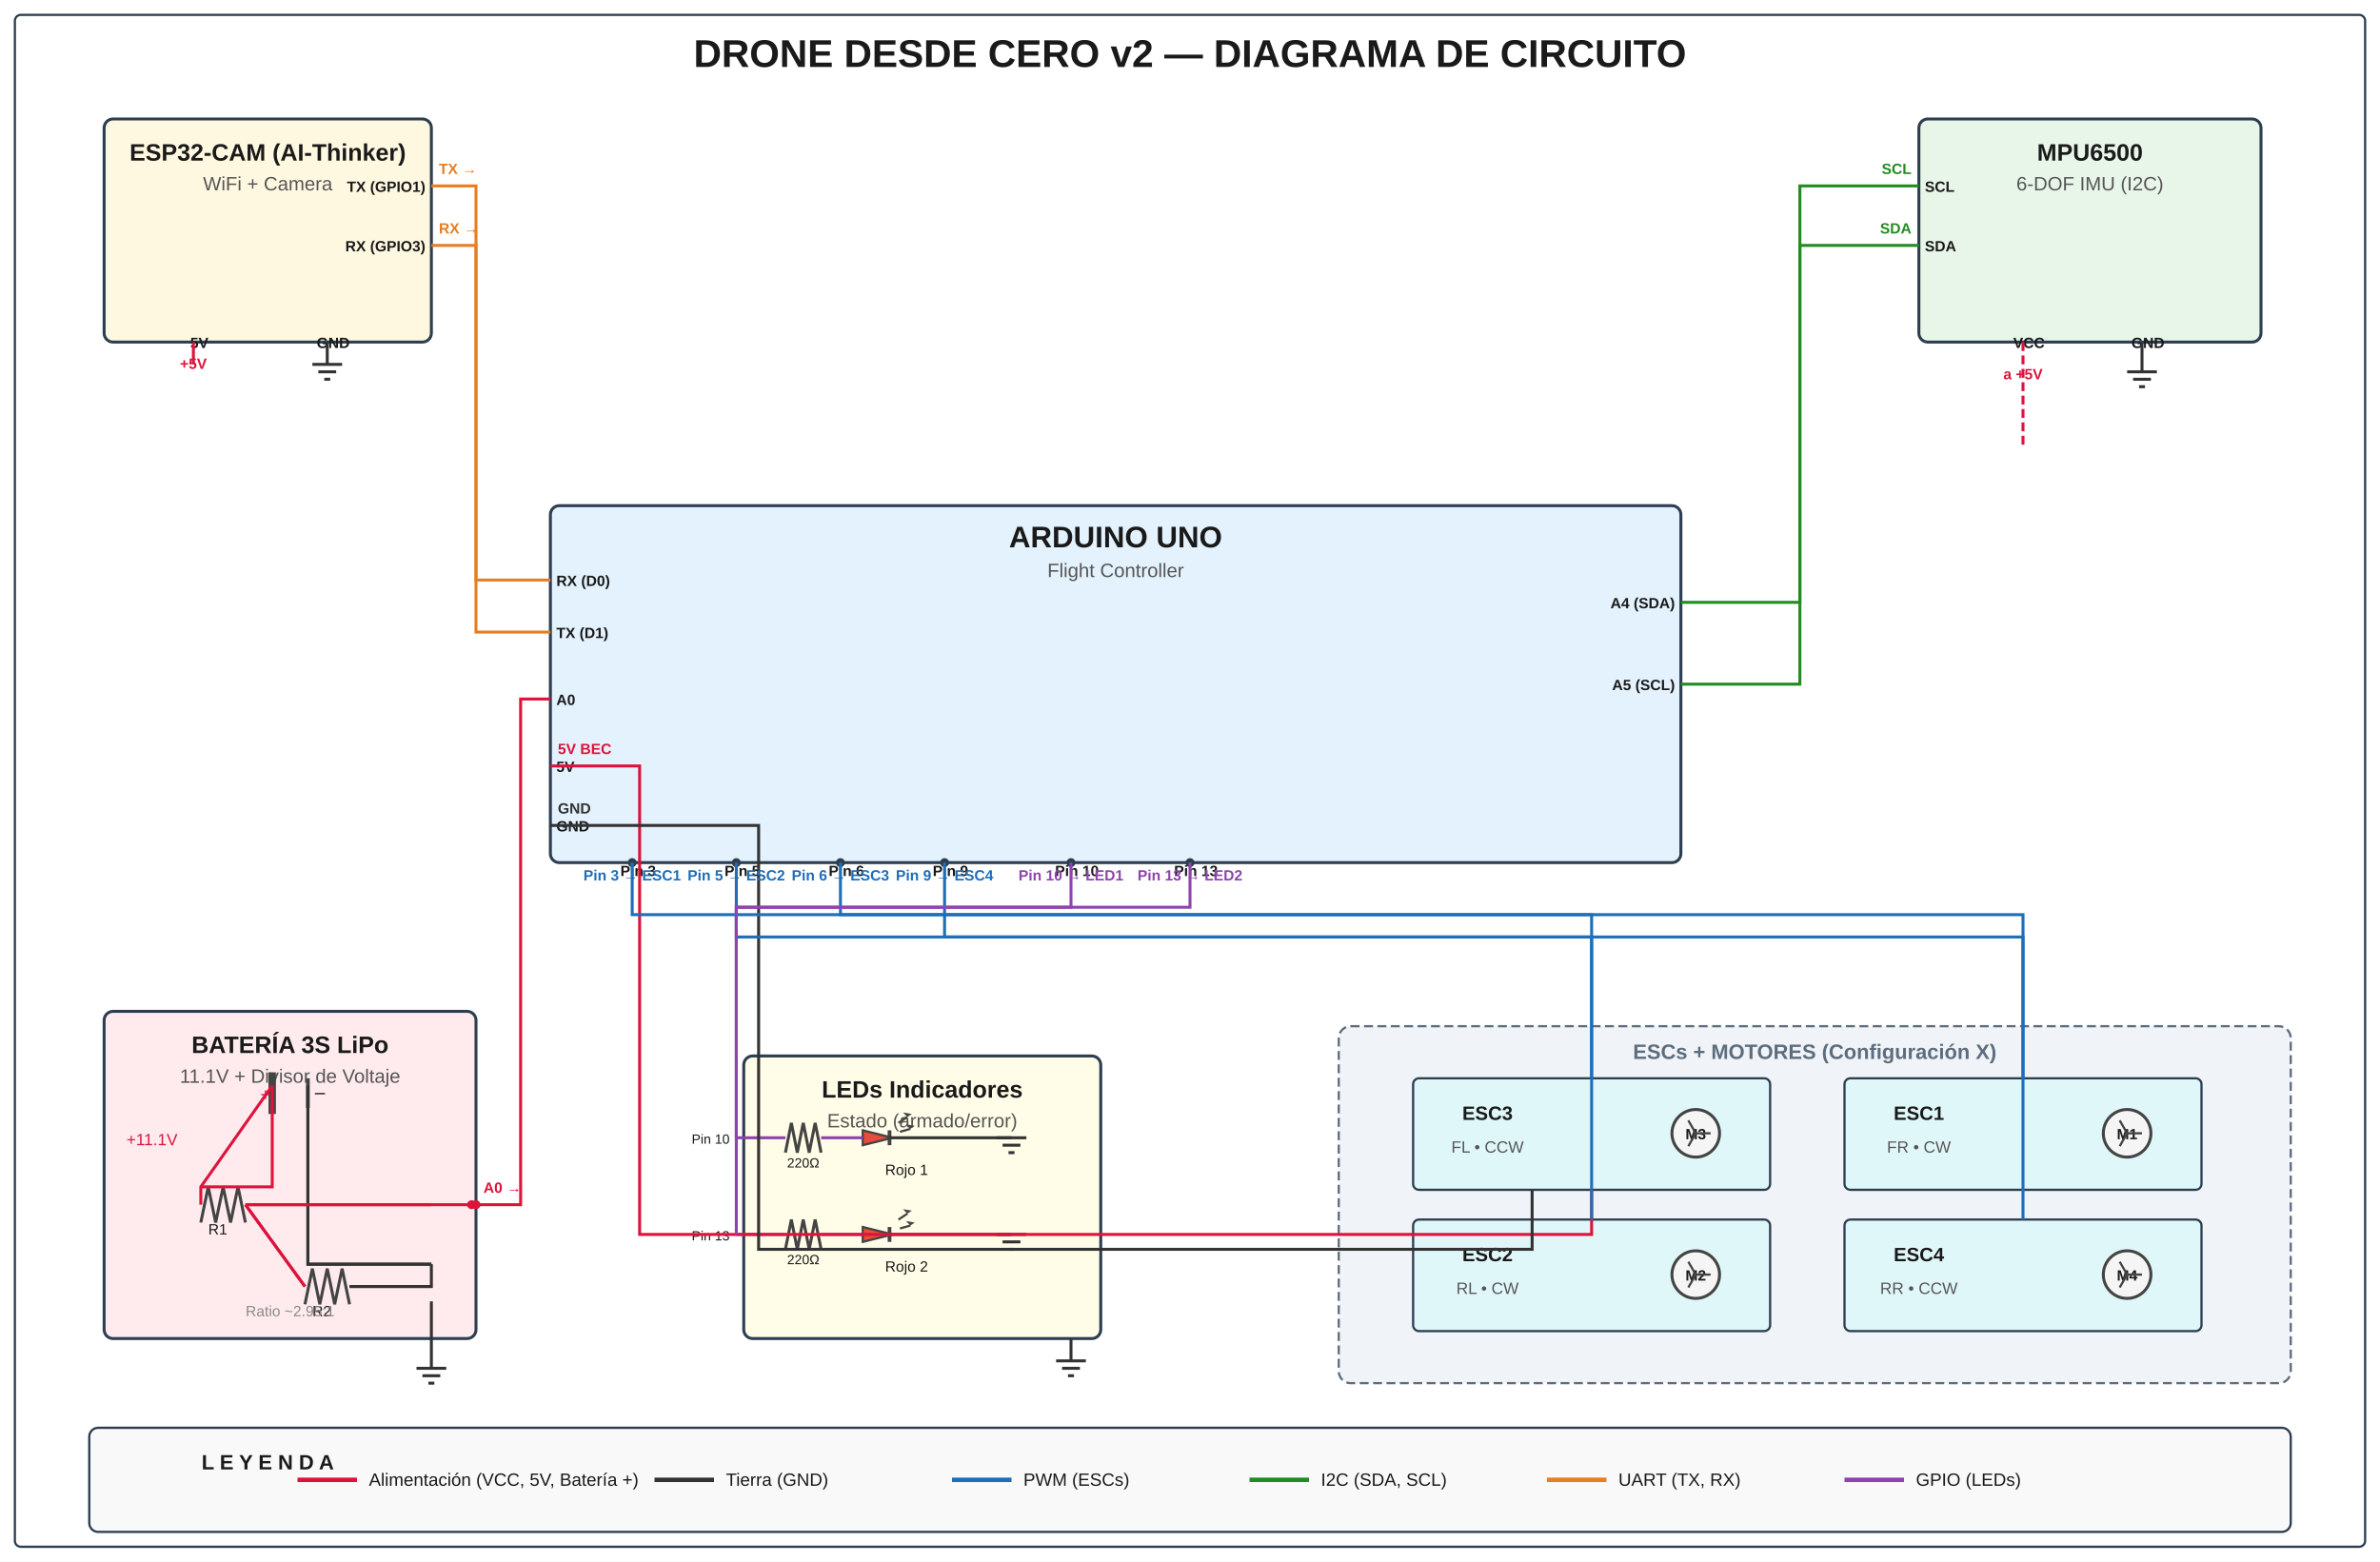
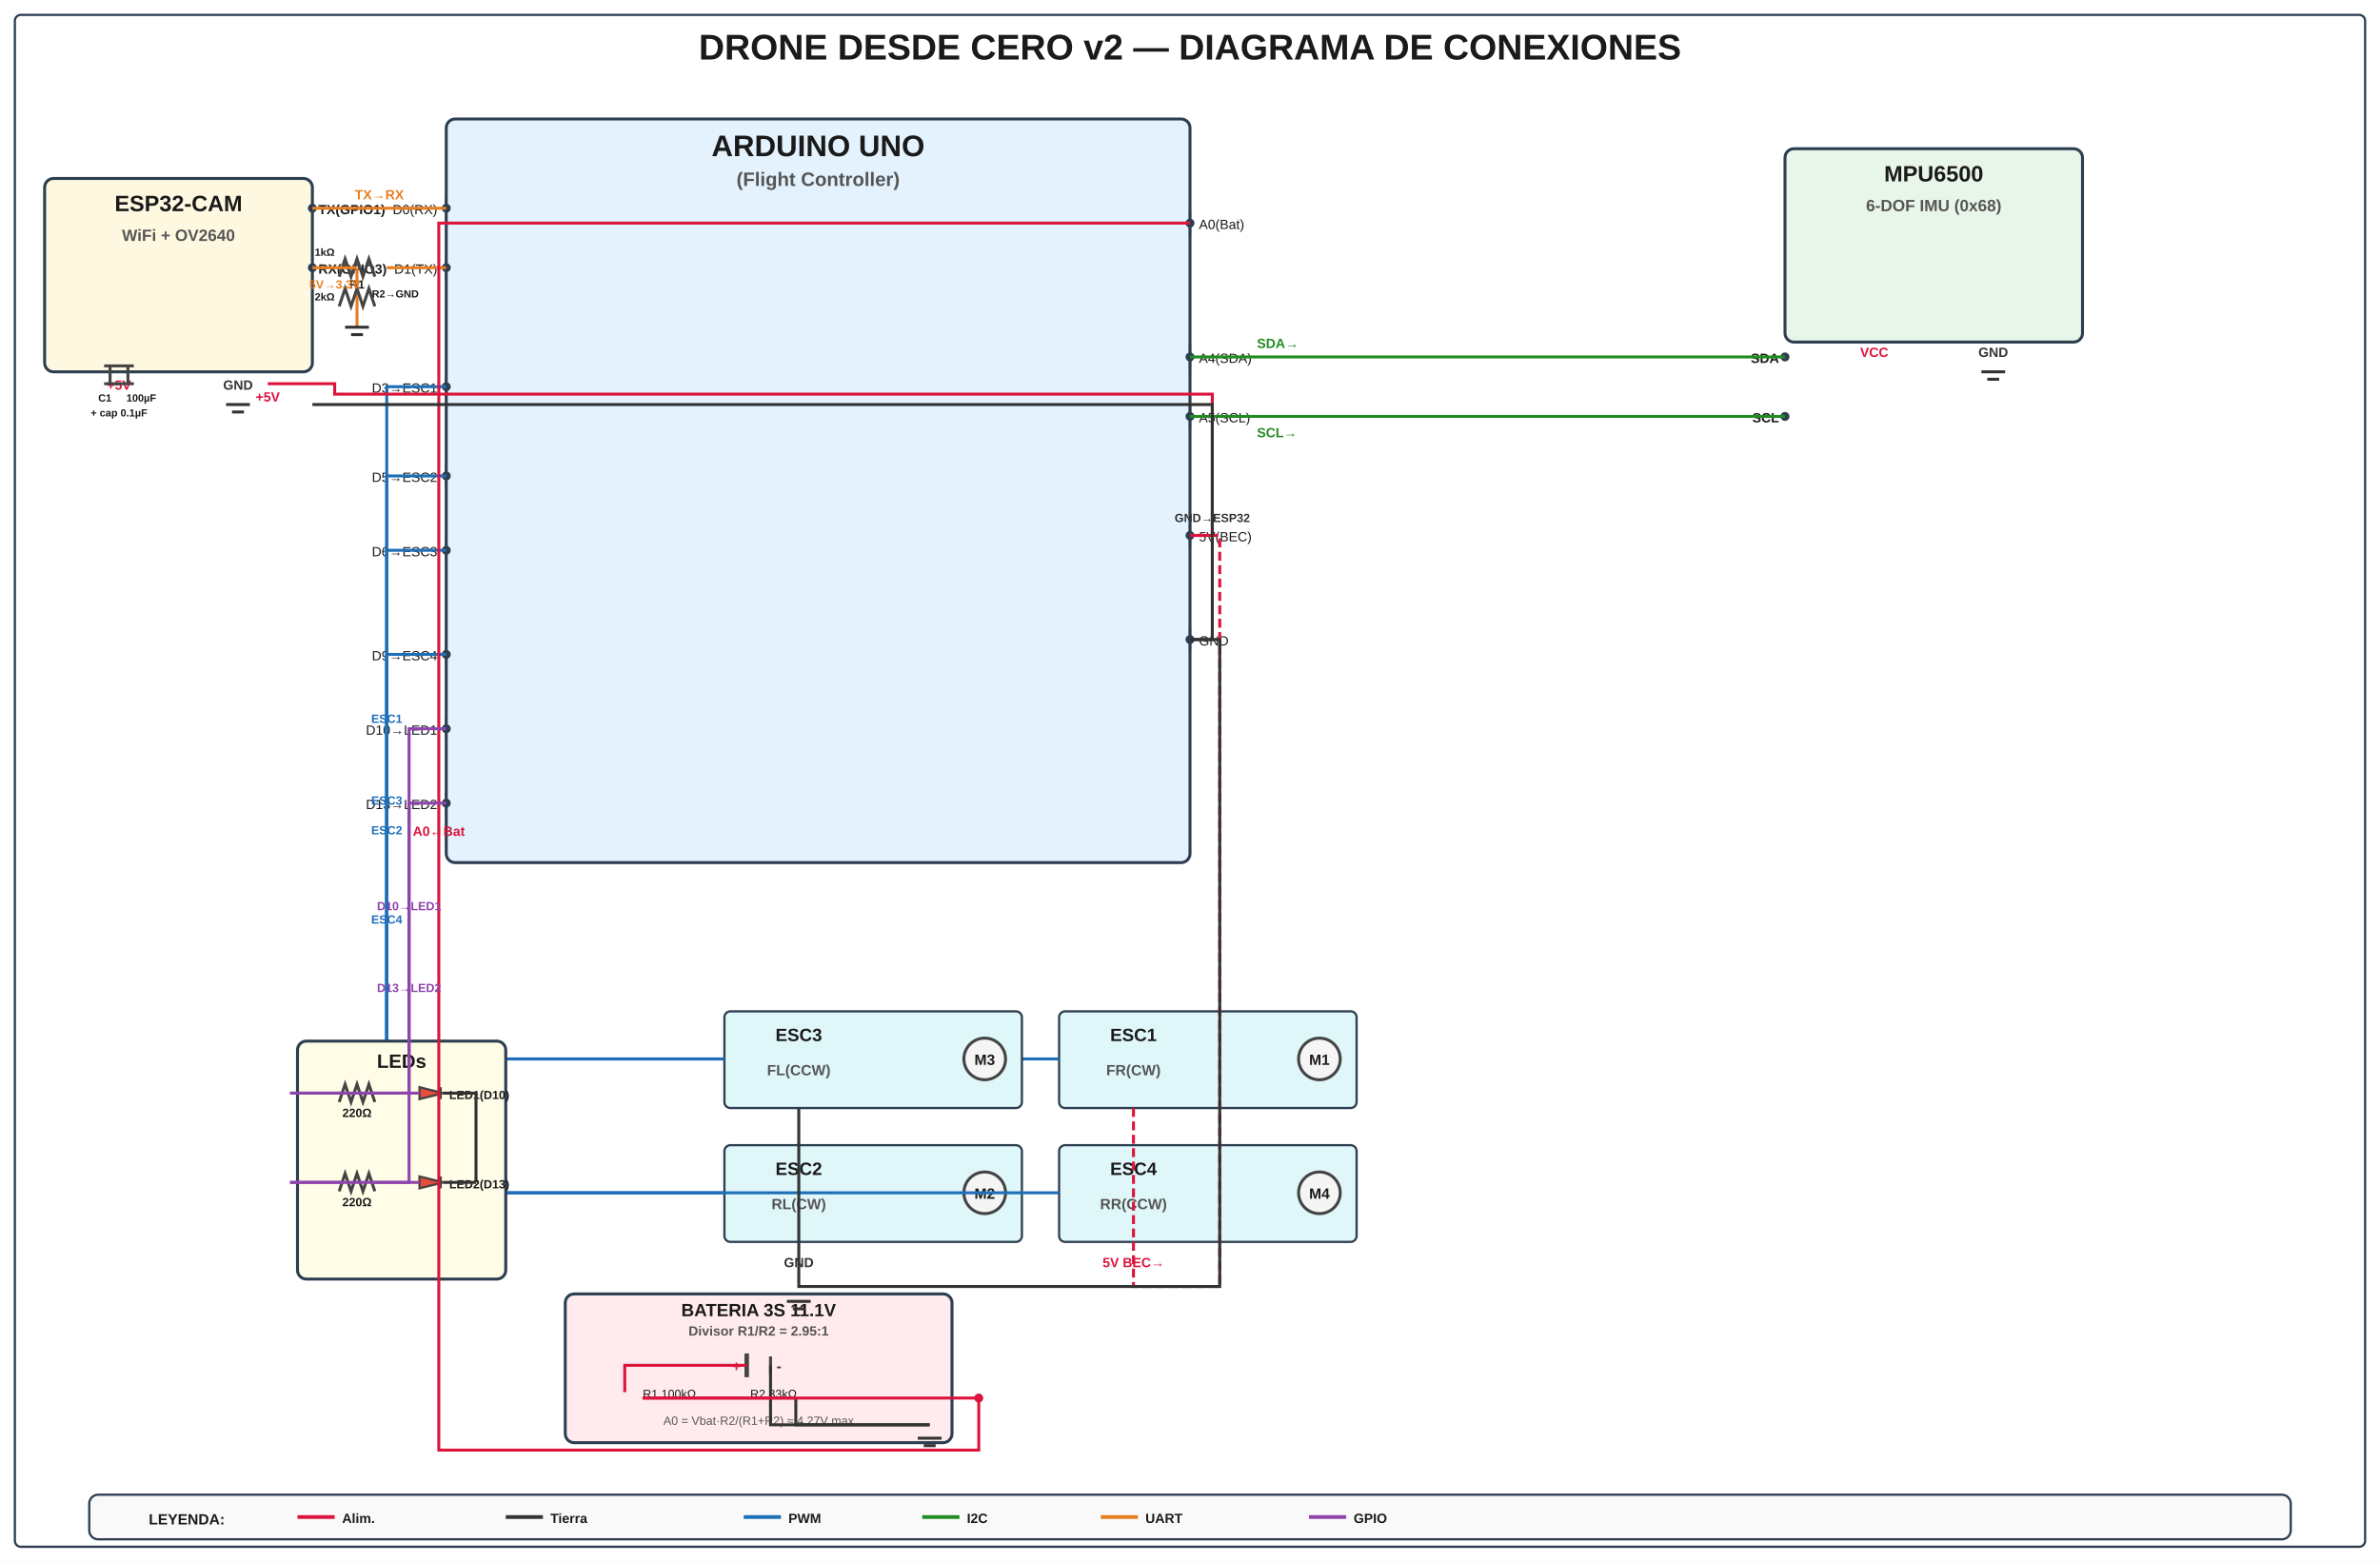
<svg xmlns="http://www.w3.org/2000/svg" baseProfile="full" height="1050px" version="1.1" width="1600px">
  <defs />
-   <rect fill="#FFFFFF" height="1050" width="1600" x="0" y="0" />
-   <rect fill="none" height="1030" rx="4" ry="4" stroke="#2C3E50" stroke-width="1.5" width="1580" x="10" y="10" />
-   <text fill="#1A1A1A" font-family="Segoe UI, Arial, sans-serif" font-size="26" font-weight="bold" text-anchor="middle" x="800" y="45">DRONE DESDE CERO v2 — DIAGRAMA DE CIRCUITO</text>
-   <rect fill="#FFF8E1" height="150" rx="6" ry="6" stroke="#2C3E50" stroke-width="2" width="220" x="70" y="80" />
-   <text fill="#1A1A1A" font-family="Segoe UI, Arial, sans-serif" font-size="16" font-weight="bold" text-anchor="middle" x="180" y="108">ESP32-CAM (AI-Thinker)</text>
-   <text fill="#555" font-family="Segoe UI, Arial, sans-serif" font-size="13" text-anchor="middle" x="180" y="128">WiFi + Camera</text>
-   <rect fill="#E8F5E9" height="150" rx="6" ry="6" stroke="#2C3E50" stroke-width="2" width="230" x="1290" y="80" />
-   <text fill="#1A1A1A" font-family="Segoe UI, Arial, sans-serif" font-size="16" font-weight="bold" text-anchor="middle" x="1405" y="108">MPU6500</text>
-   <text fill="#555" font-family="Segoe UI, Arial, sans-serif" font-size="13" text-anchor="middle" x="1405" y="128">6-DOF IMU (I2C)</text>
-   <rect fill="#E3F2FD" height="240" rx="6" ry="6" stroke="#2C3E50" stroke-width="2" width="760" x="370" y="340" />
-   <text fill="#1A1A1A" font-family="Segoe UI, Arial, sans-serif" font-size="20" font-weight="bold" text-anchor="middle" x="750" y="368">ARDUINO UNO</text>
-   <text fill="#555" font-family="Segoe UI, Arial, sans-serif" font-size="13" text-anchor="middle" x="750" y="388">Flight Controller</text>
-   <rect fill="#FFEBEE" height="220" rx="6" ry="6" stroke="#2C3E50" stroke-width="2" width="250" x="70" y="680" />
-   <text fill="#1A1A1A" font-family="Segoe UI, Arial, sans-serif" font-size="16" font-weight="bold" text-anchor="middle" x="195" y="708">BATERÍA 3S LiPo</text>
-   <text fill="#555" font-family="Segoe UI, Arial, sans-serif" font-size="13" text-anchor="middle" x="195" y="728">11.1V + Divisor de Voltaje</text>
-   <rect fill="#FFFDE7" height="190" rx="6" ry="6" stroke="#2C3E50" stroke-width="2" width="240" x="500" y="710" />
-   <text fill="#1A1A1A" font-family="Segoe UI, Arial, sans-serif" font-size="16" font-weight="bold" text-anchor="middle" x="620" y="738">LEDs Indicadores</text>
-   <text fill="#555" font-family="Segoe UI, Arial, sans-serif" font-size="13" text-anchor="middle" x="620" y="758">Estado (armado/error)</text>
-   <rect fill="#F0F4F8" height="240" rx="8" ry="8" stroke="#5D6D7E" stroke-dasharray="6,3" stroke-width="1.5" width="640" x="900" y="690" />
-   <text fill="#5D6D7E" font-family="Segoe UI, Arial, sans-serif" font-size="14" font-weight="bold" text-anchor="middle" x="1220" y="712">ESCs + MOTORES (Configuración X)</text>
-   <rect fill="#E0F7FA" height="75" rx="4" ry="4" stroke="#2C3E50" stroke-width="1.5" width="240" x="1240" y="725" />
-   <text fill="#1A1A1A" font-family="Segoe UI, Arial, sans-serif" font-size="13" font-weight="bold" text-anchor="middle" x="1290" y="753">ESC1</text>
-   <text fill="#555" font-family="Segoe UI, Arial, sans-serif" font-size="11" text-anchor="middle" x="1290" y="775">FR • CW</text>
-   <circle cx="1430" cy="762" fill="#F5F5F5" r="16" stroke="#444" stroke-width="2" />
-   <text fill="#1A1A1A" font-family="Segoe UI, Arial, sans-serif" font-size="10" font-weight="bold" text-anchor="middle" x="1430" y="766">M1</text>
-   <line stroke="#444" stroke-width="1.5" x1="1430" x2="1440.0" y1="762" y2="762.0" />
-   <line stroke="#444" stroke-width="1.5" x1="1430" x2="1425.0" y1="762" y2="770.66" />
-   <line stroke="#444" stroke-width="1.5" x1="1430" x2="1425.0" y1="762" y2="753.34" />
-   <rect fill="#E0F7FA" height="75" rx="4" ry="4" stroke="#2C3E50" stroke-width="1.5" width="240" x="950" y="725" />
-   <text fill="#1A1A1A" font-family="Segoe UI, Arial, sans-serif" font-size="13" font-weight="bold" text-anchor="middle" x="1000" y="753">ESC3</text>
-   <text fill="#555" font-family="Segoe UI, Arial, sans-serif" font-size="11" text-anchor="middle" x="1000" y="775">FL • CCW</text>
-   <circle cx="1140" cy="762" fill="#F5F5F5" r="16" stroke="#444" stroke-width="2" />
-   <text fill="#1A1A1A" font-family="Segoe UI, Arial, sans-serif" font-size="10" font-weight="bold" text-anchor="middle" x="1140" y="766">M3</text>
-   <line stroke="#444" stroke-width="1.5" x1="1140" x2="1150.0" y1="762" y2="762.0" />
-   <line stroke="#444" stroke-width="1.5" x1="1140" x2="1135.0" y1="762" y2="770.66" />
-   <line stroke="#444" stroke-width="1.5" x1="1140" x2="1135.0" y1="762" y2="753.34" />
-   <rect fill="#E0F7FA" height="75" rx="4" ry="4" stroke="#2C3E50" stroke-width="1.5" width="240" x="950" y="820" />
-   <text fill="#1A1A1A" font-family="Segoe UI, Arial, sans-serif" font-size="13" font-weight="bold" text-anchor="middle" x="1000" y="848">ESC2</text>
-   <text fill="#555" font-family="Segoe UI, Arial, sans-serif" font-size="11" text-anchor="middle" x="1000" y="870">RL • CW</text>
-   <circle cx="1140" cy="857" fill="#F5F5F5" r="16" stroke="#444" stroke-width="2" />
-   <text fill="#1A1A1A" font-family="Segoe UI, Arial, sans-serif" font-size="10" font-weight="bold" text-anchor="middle" x="1140" y="861">M2</text>
-   <line stroke="#444" stroke-width="1.5" x1="1140" x2="1150.0" y1="857" y2="857.0" />
-   <line stroke="#444" stroke-width="1.5" x1="1140" x2="1135.0" y1="857" y2="865.66" />
-   <line stroke="#444" stroke-width="1.5" x1="1140" x2="1135.0" y1="857" y2="848.34" />
-   <rect fill="#E0F7FA" height="75" rx="4" ry="4" stroke="#2C3E50" stroke-width="1.5" width="240" x="1240" y="820" />
-   <text fill="#1A1A1A" font-family="Segoe UI, Arial, sans-serif" font-size="13" font-weight="bold" text-anchor="middle" x="1290" y="848">ESC4</text>
-   <text fill="#555" font-family="Segoe UI, Arial, sans-serif" font-size="11" text-anchor="middle" x="1290" y="870">RR • CCW</text>
-   <circle cx="1430" cy="857" fill="#F5F5F5" r="16" stroke="#444" stroke-width="2" />
-   <text fill="#1A1A1A" font-family="Segoe UI, Arial, sans-serif" font-size="10" font-weight="bold" text-anchor="middle" x="1430" y="861">M4</text>
-   <line stroke="#444" stroke-width="1.5" x1="1430" x2="1440.0" y1="857" y2="857.0" />
-   <line stroke="#444" stroke-width="1.5" x1="1430" x2="1425.0" y1="857" y2="865.66" />
-   <line stroke="#444" stroke-width="1.5" x1="1430" x2="1425.0" y1="857" y2="848.34" />
-   <line stroke="#444" stroke-width="5" x1="183" x2="183" y1="721" y2="749" />
-   <line stroke="#444" stroke-width="2.5" x1="207" x2="207" y1="725" y2="745" />
-   <text fill="#DC143C" font-family="Segoe UI, Arial, sans-serif" font-size="12" x="175" y="740">+</text>
-   <text fill="#333333" font-family="Segoe UI, Arial, sans-serif" font-size="14" x="211" y="740">−</text>
-   <text fill="#DC143C" font-family="Segoe UI, Arial, sans-serif" font-size="11" x="85" y="770">+11.1V</text>
-   <path d="M 135,822 L 140,798 L 145,822 L 150,798 L 155,822 L 160,798 L 165,822" fill="none" stroke="#444" stroke-width="2" />
-   <text fill="#1A1A1A" font-family="Segoe UI, Arial, sans-serif" font-size="10" x="140" y="830">R1</text>
-   <path d="M 205,877 L 210,853 L 215,877 L 220,853 L 225,877 L 230,853 L 235,877" fill="none" stroke="#444" stroke-width="2" />
-   <text fill="#1A1A1A" font-family="Segoe UI, Arial, sans-serif" font-size="10" x="210" y="885">R2</text>
-   <text fill="#888" font-family="Segoe UI, Arial, sans-serif" font-size="10" text-anchor="middle" x="195" y="885">Ratio ~2.95:1</text>
-   <path d="M 183,730 L 183,798 L 135,798 L 135,798" fill="none" stroke="#DC143C" stroke-width="2" />
-   <path d="M 207,730 L 207,850 L 290,850" fill="none" stroke="#333333" stroke-width="2" />
-   <path d="M 165,810 L 290,810" fill="none" stroke="#DC143C" stroke-width="2" />
-   <path d="M 205,865 L 165,810" fill="none" stroke="#DC143C" stroke-width="2" />
-   <path d="M 235,865 L 290,865" fill="none" stroke="#333333" stroke-width="2" />
-   <circle cx="320" cy="810" fill="#DC143C" r="3" />
-   <path d="M 528,775 L 532,755 L 536,775 L 540,755 L 544,775 L 548,755 L 552,775" fill="none" stroke="#444" stroke-width="2" />
-   <text fill="#1A1A1A" font-family="Segoe UI, Arial, sans-serif" font-size="9" text-anchor="middle" x="540" y="785">220Ω</text>
-   <polygon fill="#E74C3C" points="580,760 580,770 600,765" stroke="#444" stroke-width="1.5" />
-   <line stroke="#444" stroke-width="2.5" x1="598" x2="598" y1="760" y2="770" />
-   <line stroke="#444" stroke-width="1.5" x1="604" x2="610" y1="755" y2="751" />
-   <line stroke="#444" stroke-width="1.5" x1="605" x2="612" y1="761" y2="759" />
-   <polygon fill="#444" points="610,751 607,748 613,749" />
-   <polygon fill="#444" points="612,759 609,756 615,757" />
-   <text fill="#1A1A1A" font-family="Segoe UI, Arial, sans-serif" font-size="10" x="595" y="790">Rojo 1</text>
-   <text fill="#1A1A1A" font-family="Segoe UI, Arial, sans-serif" font-size="9" x="465" y="769">Pin 10</text>
-   <path d="M 495,765 L 528,765" fill="none" stroke="#8E44AD" stroke-width="2" />
-   <path d="M 552,765 L 580,765" fill="none" stroke="#8E44AD" stroke-width="2" />
-   <path d="M 598,765 L 680,765" fill="none" stroke="#333333" stroke-width="2" />
-   <line stroke="#333333" stroke-width="2" x1="670" x2="690" y1="765" y2="765" />
-   <line stroke="#333333" stroke-width="2" x1="674" x2="686" y1="770" y2="770" />
-   <line stroke="#333333" stroke-width="2" x1="678" x2="682" y1="775" y2="775" />
-   <path d="M 528,840 L 532,820 L 536,840 L 540,820 L 544,840 L 548,820 L 552,840" fill="none" stroke="#444" stroke-width="2" />
-   <text fill="#1A1A1A" font-family="Segoe UI, Arial, sans-serif" font-size="9" text-anchor="middle" x="540" y="850">220Ω</text>
-   <polygon fill="#E74C3C" points="580,825 580,835 600,830" stroke="#444" stroke-width="1.5" />
-   <line stroke="#444" stroke-width="2.5" x1="598" x2="598" y1="825" y2="835" />
-   <line stroke="#444" stroke-width="1.5" x1="604" x2="610" y1="820" y2="816" />
-   <line stroke="#444" stroke-width="1.5" x1="605" x2="612" y1="826" y2="824" />
-   <polygon fill="#444" points="610,816 607,813 613,814" />
-   <polygon fill="#444" points="612,824 609,821 615,822" />
-   <text fill="#1A1A1A" font-family="Segoe UI, Arial, sans-serif" font-size="10" x="595" y="855">Rojo 2</text>
-   <text fill="#1A1A1A" font-family="Segoe UI, Arial, sans-serif" font-size="9" x="465" y="834">Pin 13</text>
-   <path d="M 495,830 L 528,830" fill="none" stroke="#8E44AD" stroke-width="2" />
-   <path d="M 552,830 L 580,830" fill="none" stroke="#8E44AD" stroke-width="2" />
-   <path d="M 598,830 L 680,830" fill="none" stroke="#333333" stroke-width="2" />
-   <line stroke="#333333" stroke-width="2" x1="670" x2="690" y1="830" y2="830" />
-   <line stroke="#333333" stroke-width="2" x1="674" x2="686" y1="835" y2="835" />
-   <line stroke="#333333" stroke-width="2" x1="678" x2="682" y1="840" y2="840" />
-   <text fill="#1A1A1A" font-family="Segoe UI, Arial, sans-serif" font-size="10" font-weight="bold" text-anchor="end" x="286" y="129">TX (GPIO1)</text>
-   <text fill="#1A1A1A" font-family="Segoe UI, Arial, sans-serif" font-size="10" font-weight="bold" text-anchor="end" x="286" y="169">RX (GPIO3)</text>
-   <text fill="#1A1A1A" font-family="Segoe UI, Arial, sans-serif" font-size="10" font-weight="bold" text-anchor="middle" x="134" y="234">5V</text>
-   <text fill="#1A1A1A" font-family="Segoe UI, Arial, sans-serif" font-size="10" font-weight="bold" text-anchor="middle" x="224" y="234">GND</text>
-   <text fill="#1A1A1A" font-family="Segoe UI, Arial, sans-serif" font-size="10" font-weight="bold" text-anchor="start" x="1294" y="129">SCL</text>
-   <text fill="#1A1A1A" font-family="Segoe UI, Arial, sans-serif" font-size="10" font-weight="bold" text-anchor="start" x="1294" y="169">SDA</text>
-   <text fill="#1A1A1A" font-family="Segoe UI, Arial, sans-serif" font-size="10" font-weight="bold" text-anchor="middle" x="1364" y="234">VCC</text>
-   <text fill="#1A1A1A" font-family="Segoe UI, Arial, sans-serif" font-size="10" font-weight="bold" text-anchor="middle" x="1444" y="234">GND</text>
-   <text fill="#1A1A1A" font-family="Segoe UI, Arial, sans-serif" font-size="10" font-weight="bold" text-anchor="start" x="374" y="394">RX (D0)</text>
-   <text fill="#1A1A1A" font-family="Segoe UI, Arial, sans-serif" font-size="10" font-weight="bold" text-anchor="start" x="374" y="429">TX (D1)</text>
-   <text fill="#1A1A1A" font-family="Segoe UI, Arial, sans-serif" font-size="10" font-weight="bold" text-anchor="start" x="374" y="474">A0</text>
-   <text fill="#1A1A1A" font-family="Segoe UI, Arial, sans-serif" font-size="10" font-weight="bold" text-anchor="start" x="374" y="519">5V</text>
-   <text fill="#1A1A1A" font-family="Segoe UI, Arial, sans-serif" font-size="10" font-weight="bold" text-anchor="start" x="374" y="559">GND</text>
-   <circle cx="425" cy="580" fill="#2C3E50" r="3" />
-   <text fill="#1A1A1A" font-family="Segoe UI, Arial, sans-serif" font-size="10" font-weight="bold" text-anchor="middle" x="429" y="589">Pin 3</text>
-   <circle cx="495" cy="580" fill="#2C3E50" r="3" />
-   <text fill="#1A1A1A" font-family="Segoe UI, Arial, sans-serif" font-size="10" font-weight="bold" text-anchor="middle" x="499" y="589">Pin 5</text>
-   <circle cx="565" cy="580" fill="#2C3E50" r="3" />
-   <text fill="#1A1A1A" font-family="Segoe UI, Arial, sans-serif" font-size="10" font-weight="bold" text-anchor="middle" x="569" y="589">Pin 6</text>
-   <circle cx="635" cy="580" fill="#2C3E50" r="3" />
-   <text fill="#1A1A1A" font-family="Segoe UI, Arial, sans-serif" font-size="10" font-weight="bold" text-anchor="middle" x="639" y="589">Pin 9</text>
-   <circle cx="720" cy="580" fill="#2C3E50" r="3" />
-   <text fill="#1A1A1A" font-family="Segoe UI, Arial, sans-serif" font-size="10" font-weight="bold" text-anchor="middle" x="724" y="589">Pin 10</text>
-   <circle cx="800" cy="580" fill="#2C3E50" r="3" />
-   <text fill="#1A1A1A" font-family="Segoe UI, Arial, sans-serif" font-size="10" font-weight="bold" text-anchor="middle" x="804" y="589">Pin 13</text>
-   <text fill="#1A1A1A" font-family="Segoe UI, Arial, sans-serif" font-size="10" font-weight="bold" text-anchor="end" x="1126" y="409">A4 (SDA)</text>
-   <text fill="#1A1A1A" font-family="Segoe UI, Arial, sans-serif" font-size="10" font-weight="bold" text-anchor="end" x="1126" y="464">A5 (SCL)</text>
-   <path d="M 290,125 L 320,125 L 320,390 L 370,390" fill="none" stroke="#E67E22" stroke-width="2" />
-   <text fill="#E67E22" font-family="Segoe UI, Arial, sans-serif" font-size="10" font-weight="bold" text-anchor="start" x="295" y="117">TX →</text>
-   <path d="M 290,165 L 320,165 L 320,425 L 370,425" fill="none" stroke="#E67E22" stroke-width="2" />
-   <text fill="#E67E22" font-family="Segoe UI, Arial, sans-serif" font-size="10" font-weight="bold" text-anchor="start" x="295" y="157">RX →</text>
-   <path d="M 1290,125 L 1210,125 L 1210,460 L 1130,460" fill="none" stroke="#228B22" stroke-width="2" />
-   <text fill="#228B22" font-family="Segoe UI, Arial, sans-serif" font-size="10" font-weight="bold" text-anchor="end" x="1285" y="117">SCL</text>
-   <path d="M 1290,165 L 1210,165 L 1210,405 L 1130,405" fill="none" stroke="#228B22" stroke-width="2" />
-   <text fill="#228B22" font-family="Segoe UI, Arial, sans-serif" font-size="10" font-weight="bold" text-anchor="end" x="1285" y="157">SDA</text>
-   <path d="M 320,810 L 350,810 L 350,470 L 370,470" fill="none" stroke="#DC143C" stroke-width="2" />
-   <text fill="#DC143C" font-family="Segoe UI, Arial, sans-serif" font-size="10" font-weight="bold" text-anchor="start" x="325" y="802">A0 →</text>
-   <path d="M 1070,800 L 1070,830 L 430,830 L 430,515 L 370,515" fill="none" stroke="#DC143C" stroke-width="2" />
-   <text fill="#DC143C" font-family="Segoe UI, Arial, sans-serif" font-size="10" font-weight="bold" text-anchor="start" x="375" y="507">5V BEC</text>
-   <path d="M 1030,800 L 1030,840 L 510,840 L 510,555 L 370,555" fill="none" stroke="#333333" stroke-width="2" />
-   <text fill="#333333" font-family="Segoe UI, Arial, sans-serif" font-size="10" font-weight="bold" text-anchor="start" x="375" y="547">GND</text>
-   <path d="M 425,580 L 425,615 L 1360,615 L 1360,725" fill="none" stroke="#1E6EB8" stroke-width="2" />
-   <text fill="#1E6EB8" font-family="Segoe UI, Arial, sans-serif" font-size="10" font-weight="bold" text-anchor="middle" x="425" y="592">Pin 3 → ESC1</text>
-   <path d="M 495,580 L 495,630 L 1070,630 L 1070,820" fill="none" stroke="#1E6EB8" stroke-width="2" />
-   <text fill="#1E6EB8" font-family="Segoe UI, Arial, sans-serif" font-size="10" font-weight="bold" text-anchor="middle" x="495" y="592">Pin 5 → ESC2</text>
-   <path d="M 565,580 L 565,615 L 1070,615 L 1070,725" fill="none" stroke="#1E6EB8" stroke-width="2" />
-   <text fill="#1E6EB8" font-family="Segoe UI, Arial, sans-serif" font-size="10" font-weight="bold" text-anchor="middle" x="565" y="592">Pin 6 → ESC3</text>
-   <path d="M 635,580 L 635,630 L 1360,630 L 1360,820" fill="none" stroke="#1E6EB8" stroke-width="2" />
-   <text fill="#1E6EB8" font-family="Segoe UI, Arial, sans-serif" font-size="10" font-weight="bold" text-anchor="middle" x="635" y="592">Pin 9 → ESC4</text>
-   <path d="M 720,580 L 720,610 L 495,610 L 495,765" fill="none" stroke="#8E44AD" stroke-width="2" />
-   <text fill="#8E44AD" font-family="Segoe UI, Arial, sans-serif" font-size="10" font-weight="bold" text-anchor="middle" x="720" y="592">Pin 10 → LED1</text>
-   <path d="M 800,580 L 800,610 L 495,610 L 495,830" fill="none" stroke="#8E44AD" stroke-width="2" />
-   <text fill="#8E44AD" font-family="Segoe UI, Arial, sans-serif" font-size="10" font-weight="bold" text-anchor="middle" x="800" y="592">Pin 13 → LED2</text>
-   <path d="M 290,875 L 290,920" fill="none" stroke="#333333" stroke-width="2" />
-   <line stroke="#333333" stroke-width="2" x1="280" x2="300" y1="920" y2="920" />
-   <line stroke="#333333" stroke-width="2" x1="284" x2="296" y1="925" y2="925" />
-   <line stroke="#333333" stroke-width="2" x1="288" x2="292" y1="930" y2="930" />
-   <path d="M 720,900 L 720,915" fill="none" stroke="#333333" stroke-width="2" />
-   <line stroke="#333333" stroke-width="2" x1="710" x2="730" y1="915" y2="915" />
-   <line stroke="#333333" stroke-width="2" x1="714" x2="726" y1="920" y2="920" />
-   <line stroke="#333333" stroke-width="2" x1="718" x2="722" y1="925" y2="925" />
-   <path d="M 1360,230 L 1360,250 L 1360,300" fill="none" stroke="#DC143C" stroke-dasharray="6,3" stroke-width="2" />
-   <text fill="#DC143C" font-family="Segoe UI, Arial, sans-serif" font-size="10" font-weight="bold" text-anchor="middle" x="1360" y="255">a +5V</text>
-   <path d="M 130,230 L 130,245" fill="none" stroke="#DC143C" stroke-width="2" />
-   <text fill="#DC143C" font-family="Segoe UI, Arial, sans-serif" font-size="10" font-weight="bold" text-anchor="middle" x="130" y="248">+5V</text>
-   <path d="M 220,230 L 220,245" fill="none" stroke="#333333" stroke-width="2" />
-   <line stroke="#333333" stroke-width="2" x1="210" x2="230" y1="245" y2="245" />
-   <line stroke="#333333" stroke-width="2" x1="214" x2="226" y1="250" y2="250" />
-   <line stroke="#333333" stroke-width="2" x1="218" x2="222" y1="255" y2="255" />
-   <path d="M 1440,230 L 1440,250" fill="none" stroke="#333333" stroke-width="2" />
-   <line stroke="#333333" stroke-width="2" x1="1430" x2="1450" y1="250" y2="250" />
-   <line stroke="#333333" stroke-width="2" x1="1434" x2="1446" y1="255" y2="255" />
-   <line stroke="#333333" stroke-width="2" x1="1438" x2="1442" y1="260" y2="260" />
-   <path d="M 183,730 L 135,798 L 135,810" fill="none" stroke="#DC143C" stroke-width="2" />
-   <path d="M 207,730 L 207,850 L 290,850" fill="none" stroke="#333333" stroke-width="2" />
-   <path d="M 165,810 L 320,810" fill="none" stroke="#DC143C" stroke-width="2" />
-   <circle cx="317" cy="810" fill="#DC143C" r="3" />
-   <path d="M 165,810 L 205,865" fill="none" stroke="#DC143C" stroke-width="2" />
-   <path d="M 235,865 L 290,865 L 290,850" fill="none" stroke="#333333" stroke-width="2" />
-   <rect fill="#F9F9F9" height="70" rx="6" ry="6" stroke="#2C3E50" stroke-width="1.5" width="1480" x="60" y="960" />
-   <text fill="#1A1A1A" font-family="Segoe UI, Arial, sans-serif" font-size="14" font-weight="bold" text-anchor="middle" x="180" y="988">L E Y E N D A</text>
-   <line stroke="#DC143C" stroke-width="3" x1="200" x2="240" y1="995" y2="995" />
-   <text fill="#1A1A1A" font-family="Segoe UI, Arial, sans-serif" font-size="12" x="248" y="999">Alimentación (VCC, 5V, Batería +)</text>
-   <line stroke="#333333" stroke-width="3" x1="440" x2="480" y1="995" y2="995" />
-   <text fill="#1A1A1A" font-family="Segoe UI, Arial, sans-serif" font-size="12" x="488" y="999">Tierra (GND)</text>
-   <line stroke="#1E6EB8" stroke-width="3" x1="640" x2="680" y1="995" y2="995" />
-   <text fill="#1A1A1A" font-family="Segoe UI, Arial, sans-serif" font-size="12" x="688" y="999">PWM (ESCs)</text>
-   <line stroke="#228B22" stroke-width="3" x1="840" x2="880" y1="995" y2="995" />
-   <text fill="#1A1A1A" font-family="Segoe UI, Arial, sans-serif" font-size="12" x="888" y="999">I2C (SDA, SCL)</text>
-   <line stroke="#E67E22" stroke-width="3" x1="1040" x2="1080" y1="995" y2="995" />
-   <text fill="#1A1A1A" font-family="Segoe UI, Arial, sans-serif" font-size="12" x="1088" y="999">UART (TX, RX)</text>
-   <line stroke="#8E44AD" stroke-width="3" x1="1240" x2="1280" y1="995" y2="995" />
-   <text fill="#1A1A1A" font-family="Segoe UI, Arial, sans-serif" font-size="12" x="1288" y="999">GPIO (LEDs)</text>
+   <rect fill="#FFF" height="1050" width="1600" x="0" y="0" />
+   <rect fill="none" height="1030" rx="4" stroke="#2C3E50" stroke-width="1.5" width="1580" x="10" y="10" />
+   <text fill="#1A1A1A" font-family="Segoe UI, Arial, sans-serif" font-size="24" font-weight="bold" text-anchor="middle" x="800" y="40">DRONE DESDE CERO v2 — DIAGRAMA DE CONEXIONES</text>
+   <rect fill="#E3F2FD" height="500" rx="6" stroke="#2C3E50" stroke-width="2" width="500" x="300" y="80" />
+   <text fill="#1A1A1A" font-family="Segoe UI, Arial, sans-serif" font-size="20" font-weight="bold" text-anchor="middle" x="550" y="105">ARDUINO UNO</text>
+   <text fill="#555" font-family="Segoe UI, Arial, sans-serif" font-size="13" font-weight="bold" text-anchor="middle" x="550" y="125">(Flight Controller)</text>
+   <line stroke="#2C3E50" stroke-width="1.5" x1="300" x2="300" y1="132" y2="148" />
+   <circle cx="300" cy="140" fill="#2C3E50" r="3" />
+   <text fill="#1A1A1A" font-family="Segoe UI, Arial, sans-serif" font-size="9" font-weight="normal" text-anchor="end" x="294" y="144">D0(RX)</text>
+   <line stroke="#2C3E50" stroke-width="1.5" x1="300" x2="300" y1="172" y2="188" />
+   <circle cx="300" cy="180" fill="#2C3E50" r="3" />
+   <text fill="#1A1A1A" font-family="Segoe UI, Arial, sans-serif" font-size="9" font-weight="normal" text-anchor="end" x="294" y="184">D1(TX)</text>
+   <line stroke="#2C3E50" stroke-width="1.5" x1="300" x2="300" y1="252" y2="268" />
+   <circle cx="300" cy="260" fill="#2C3E50" r="3" />
+   <text fill="#1A1A1A" font-family="Segoe UI, Arial, sans-serif" font-size="9" font-weight="normal" text-anchor="end" x="294" y="264">D3→ESC1</text>
+   <line stroke="#2C3E50" stroke-width="1.5" x1="300" x2="300" y1="312" y2="328" />
+   <circle cx="300" cy="320" fill="#2C3E50" r="3" />
+   <text fill="#1A1A1A" font-family="Segoe UI, Arial, sans-serif" font-size="9" font-weight="normal" text-anchor="end" x="294" y="324">D5→ESC2</text>
+   <line stroke="#2C3E50" stroke-width="1.5" x1="300" x2="300" y1="362" y2="378" />
+   <circle cx="300" cy="370" fill="#2C3E50" r="3" />
+   <text fill="#1A1A1A" font-family="Segoe UI, Arial, sans-serif" font-size="9" font-weight="normal" text-anchor="end" x="294" y="374">D6→ESC3</text>
+   <line stroke="#2C3E50" stroke-width="1.5" x1="300" x2="300" y1="432" y2="448" />
+   <circle cx="300" cy="440" fill="#2C3E50" r="3" />
+   <text fill="#1A1A1A" font-family="Segoe UI, Arial, sans-serif" font-size="9" font-weight="normal" text-anchor="end" x="294" y="444">D9→ESC4</text>
+   <line stroke="#2C3E50" stroke-width="1.5" x1="300" x2="300" y1="482" y2="498" />
+   <circle cx="300" cy="490" fill="#2C3E50" r="3" />
+   <text fill="#1A1A1A" font-family="Segoe UI, Arial, sans-serif" font-size="9" font-weight="normal" text-anchor="end" x="294" y="494">D10→LED1</text>
+   <line stroke="#2C3E50" stroke-width="1.5" x1="300" x2="300" y1="532" y2="548" />
+   <circle cx="300" cy="540" fill="#2C3E50" r="3" />
+   <text fill="#1A1A1A" font-family="Segoe UI, Arial, sans-serif" font-size="9" font-weight="normal" text-anchor="end" x="294" y="544">D13→LED2</text>
+   <line stroke="#2C3E50" stroke-width="1.5" x1="800" x2="800" y1="142" y2="158" />
+   <circle cx="800" cy="150" fill="#2C3E50" r="3" />
+   <text fill="#1A1A1A" font-family="Segoe UI, Arial, sans-serif" font-size="9" font-weight="normal" text-anchor="start" x="806" y="154">A0(Bat)</text>
+   <line stroke="#2C3E50" stroke-width="1.5" x1="800" x2="800" y1="232" y2="248" />
+   <circle cx="800" cy="240" fill="#2C3E50" r="3" />
+   <text fill="#1A1A1A" font-family="Segoe UI, Arial, sans-serif" font-size="9" font-weight="normal" text-anchor="start" x="806" y="244">A4(SDA)</text>
+   <line stroke="#2C3E50" stroke-width="1.5" x1="800" x2="800" y1="272" y2="288" />
+   <circle cx="800" cy="280" fill="#2C3E50" r="3" />
+   <text fill="#1A1A1A" font-family="Segoe UI, Arial, sans-serif" font-size="9" font-weight="normal" text-anchor="start" x="806" y="284">A5(SCL)</text>
+   <line stroke="#2C3E50" stroke-width="1.5" x1="800" x2="800" y1="352" y2="368" />
+   <circle cx="800" cy="360" fill="#2C3E50" r="3" />
+   <text fill="#1A1A1A" font-family="Segoe UI, Arial, sans-serif" font-size="9" font-weight="normal" text-anchor="start" x="806" y="364">5V(BEC)</text>
+   <line stroke="#2C3E50" stroke-width="1.5" x1="800" x2="800" y1="422" y2="438" />
+   <circle cx="800" cy="430" fill="#2C3E50" r="3" />
+   <text fill="#1A1A1A" font-family="Segoe UI, Arial, sans-serif" font-size="9" font-weight="normal" text-anchor="start" x="806" y="434">GND</text>
+   <rect fill="#FFF8E1" height="130" rx="6" stroke="#2C3E50" stroke-width="2" width="180" x="30" y="120" />
+   <text fill="#1A1A1A" font-family="Segoe UI, Arial, sans-serif" font-size="15" font-weight="bold" text-anchor="middle" x="120" y="142">ESP32-CAM</text>
+   <text fill="#555" font-family="Segoe UI, Arial, sans-serif" font-size="11" font-weight="bold" text-anchor="middle" x="120" y="162">WiFi + OV2640</text>
+   <circle cx="210" cy="140" fill="#2C3E50" r="3" />
+   <circle cx="210" cy="180" fill="#2C3E50" r="3" />
+   <text fill="#1A1A1A" font-family="Segoe UI, Arial, sans-serif" font-size="9" font-weight="bold" text-anchor="start" x="214" y="144">TX(GPIO1)</text>
+   <text fill="#1A1A1A" font-family="Segoe UI, Arial, sans-serif" font-size="9" font-weight="bold" text-anchor="start" x="214" y="184">RX(GPIO3)</text>
+   <text fill="#DC143C" font-family="Segoe UI, Arial, sans-serif" font-size="9" font-weight="bold" text-anchor="middle" x="80" y="262">+5V</text>
+   <text fill="#333" font-family="Segoe UI, Arial, sans-serif" font-size="9" font-weight="bold" text-anchor="middle" x="160" y="262">GND</text>
+   <line stroke="#333" stroke-width="2" x1="152" x2="168" y1="272" y2="272" />
+   <line stroke="#333" stroke-width="2" x1="156" x2="164" y1="277" y2="277" />
+   <line stroke="#333" stroke-width="2" x1="160" x2="160" y1="282" y2="282" />
+   <rect fill="#E8F5E9" height="130" rx="6" stroke="#2C3E50" stroke-width="2" width="200" x="1200" y="100" />
+   <text fill="#1A1A1A" font-family="Segoe UI, Arial, sans-serif" font-size="15" font-weight="bold" text-anchor="middle" x="1300" y="122">MPU6500</text>
+   <text fill="#555" font-family="Segoe UI, Arial, sans-serif" font-size="11" font-weight="bold" text-anchor="middle" x="1300" y="142">6-DOF IMU (0x68)</text>
+   <circle cx="1200" cy="240" fill="#2C3E50" r="3" />
+   <circle cx="1200" cy="280" fill="#2C3E50" r="3" />
+   <text fill="#1A1A1A" font-family="Segoe UI, Arial, sans-serif" font-size="9" font-weight="bold" text-anchor="end" x="1196" y="244">SDA</text>
+   <text fill="#1A1A1A" font-family="Segoe UI, Arial, sans-serif" font-size="9" font-weight="bold" text-anchor="end" x="1196" y="284">SCL</text>
+   <text fill="#DC143C" font-family="Segoe UI, Arial, sans-serif" font-size="9" font-weight="bold" text-anchor="middle" x="1260" y="240">VCC</text>
+   <text fill="#333" font-family="Segoe UI, Arial, sans-serif" font-size="9" font-weight="bold" text-anchor="middle" x="1340" y="240">GND</text>
+   <line stroke="#333" stroke-width="2" x1="1332" x2="1348" y1="250" y2="250" />
+   <line stroke="#333" stroke-width="2" x1="1336" x2="1344" y1="255" y2="255" />
+   <line stroke="#333" stroke-width="2" x1="1340" x2="1340" y1="260" y2="260" />
+   <rect fill="#E0F7FA" height="65" rx="4" stroke="#2C3E50" stroke-width="1.5" width="200" x="712" y="680" />
+   <text fill="#1A1A1A" font-family="Segoe UI, Arial, sans-serif" font-size="12" font-weight="bold" text-anchor="middle" x="762" y="700">ESC1</text>
+   <text fill="#555" font-family="Segoe UI, Arial, sans-serif" font-size="10" font-weight="bold" text-anchor="middle" x="762" y="723">FR(CW)</text>
+   <circle cx="887" cy="712" fill="#F5F5F5" r="14" stroke="#444" stroke-width="2" />
+   <text fill="#1A1A1A" font-family="Segoe UI, Arial, sans-serif" font-size="10" font-weight="bold" text-anchor="middle" x="887" y="716">M1</text>
+   <path d="M 300,260 L 260,260 L 260,712 L 712,712" fill="none" stroke="#1E6EB8" stroke-width="2" />
+   <text fill="#1E6EB8" font-family="Segoe UI, Arial, sans-serif" font-size="8" font-weight="bold" text-anchor="middle" x="260" y="486">ESC1</text>
+   <rect fill="#E0F7FA" height="65" rx="4" stroke="#2C3E50" stroke-width="1.5" width="200" x="487" y="770" />
+   <text fill="#1A1A1A" font-family="Segoe UI, Arial, sans-serif" font-size="12" font-weight="bold" text-anchor="middle" x="537" y="790">ESC2</text>
+   <text fill="#555" font-family="Segoe UI, Arial, sans-serif" font-size="10" font-weight="bold" text-anchor="middle" x="537" y="813">RL(CW)</text>
+   <circle cx="662" cy="802" fill="#F5F5F5" r="14" stroke="#444" stroke-width="2" />
+   <text fill="#1A1A1A" font-family="Segoe UI, Arial, sans-serif" font-size="10" font-weight="bold" text-anchor="middle" x="662" y="806">M2</text>
+   <path d="M 300,320 L 260,320 L 260,802 L 487,802" fill="none" stroke="#1E6EB8" stroke-width="2" />
+   <text fill="#1E6EB8" font-family="Segoe UI, Arial, sans-serif" font-size="8" font-weight="bold" text-anchor="middle" x="260" y="561">ESC2</text>
+   <rect fill="#E0F7FA" height="65" rx="4" stroke="#2C3E50" stroke-width="1.5" width="200" x="487" y="680" />
+   <text fill="#1A1A1A" font-family="Segoe UI, Arial, sans-serif" font-size="12" font-weight="bold" text-anchor="middle" x="537" y="700">ESC3</text>
+   <text fill="#555" font-family="Segoe UI, Arial, sans-serif" font-size="10" font-weight="bold" text-anchor="middle" x="537" y="723">FL(CCW)</text>
+   <circle cx="662" cy="712" fill="#F5F5F5" r="14" stroke="#444" stroke-width="2" />
+   <text fill="#1A1A1A" font-family="Segoe UI, Arial, sans-serif" font-size="10" font-weight="bold" text-anchor="middle" x="662" y="716">M3</text>
+   <path d="M 300,370 L 260,370 L 260,712 L 487,712" fill="none" stroke="#1E6EB8" stroke-width="2" />
+   <text fill="#1E6EB8" font-family="Segoe UI, Arial, sans-serif" font-size="8" font-weight="bold" text-anchor="middle" x="260" y="541">ESC3</text>
+   <rect fill="#E0F7FA" height="65" rx="4" stroke="#2C3E50" stroke-width="1.5" width="200" x="712" y="770" />
+   <text fill="#1A1A1A" font-family="Segoe UI, Arial, sans-serif" font-size="12" font-weight="bold" text-anchor="middle" x="762" y="790">ESC4</text>
+   <text fill="#555" font-family="Segoe UI, Arial, sans-serif" font-size="10" font-weight="bold" text-anchor="middle" x="762" y="813">RR(CCW)</text>
+   <circle cx="887" cy="802" fill="#F5F5F5" r="14" stroke="#444" stroke-width="2" />
+   <text fill="#1A1A1A" font-family="Segoe UI, Arial, sans-serif" font-size="10" font-weight="bold" text-anchor="middle" x="887" y="806">M4</text>
+   <path d="M 300,440 L 260,440 L 260,802 L 712,802" fill="none" stroke="#1E6EB8" stroke-width="2" />
+   <text fill="#1E6EB8" font-family="Segoe UI, Arial, sans-serif" font-size="8" font-weight="bold" text-anchor="middle" x="260" y="621">ESC4</text>
+   <rect fill="#FFEBEE" height="100" rx="6" stroke="#2C3E50" stroke-width="2" width="260" x="380" y="870" />
+   <text fill="#1A1A1A" font-family="Segoe UI, Arial, sans-serif" font-size="12" font-weight="bold" text-anchor="middle" x="510" y="885">BATERIA 3S 11.1V</text>
+   <text fill="#555" font-family="Segoe UI, Arial, sans-serif" font-size="9" font-weight="bold" text-anchor="middle" x="510" y="898">Divisor R1/R2 = 2.95:1</text>
+   <line stroke="#444" stroke-width="3" x1="502" x2="502" y1="910" y2="926" />
+   <line stroke="#444" stroke-width="2" x1="518" x2="518" y1="912" y2="924" />
+   <text fill="#DC143C" font-family="Segoe UI, Arial, sans-serif" font-size="10" font-weight="bold" text-anchor="end" x="498" y="922">+</text>
+   <text fill="#333" font-family="Segoe UI, Arial, sans-serif" font-size="10" font-weight="bold" text-anchor="start" x="522" y="922">-</text>
+   <text fill="#1A1A1A" font-family="Segoe UI, Arial, sans-serif" font-size="8" font-weight="normal" text-anchor="middle" x="450" y="940">R1 100kΩ</text>
+   <text fill="#1A1A1A" font-family="Segoe UI, Arial, sans-serif" font-size="8" font-weight="normal" text-anchor="middle" x="520" y="940">R2 33kΩ</text>
+   <text fill="#555" font-family="Segoe UI, Arial, sans-serif" font-size="8" font-weight="normal" text-anchor="middle" x="510" y="958">A0 = Vbat·R2/(R1+R2) ≈ 4.27V max</text>
+   <path d="M 502,918 L 420,918 L 420,936" fill="none" stroke="#DC143C" stroke-width="2" />
+   <path d="M 518,918 L 518,958 L 625,958" fill="none" stroke="#333" stroke-width="2" />
+   <path d="M 432,940 L 535,940" fill="none" stroke="#DC143C" stroke-width="2" />
+   <path d="M 535,940 L 535,958 L 625,958" fill="none" stroke="#333" stroke-width="2" />
+   <line stroke="#333" stroke-width="2" x1="617" x2="633" y1="967" y2="967" />
+   <line stroke="#333" stroke-width="2" x1="621" x2="629" y1="972" y2="972" />
+   <line stroke="#333" stroke-width="2" x1="625" x2="625" y1="977" y2="977" />
+   <path d="M 432,940 L 658,940" fill="none" stroke="#DC143C" stroke-width="2" />
+   <circle cx="658" cy="940" fill="#DC143C" r="3" />
+   <rect fill="#FFFDE7" height="160" rx="6" stroke="#2C3E50" stroke-width="2" width="140" x="200" y="700" />
+   <text fill="#1A1A1A" font-family="Segoe UI, Arial, sans-serif" font-size="13" font-weight="bold" text-anchor="middle" x="270" y="718">LEDs</text>
+   <path d="M 228,741 L 232,729 L 236,741 L 240,729 L 244,741 L 248,729 L 252,741" fill="none" stroke="#444" stroke-width="2" />
+   <text fill="#1A1A1A" font-family="Segoe UI, Arial, sans-serif" font-size="8" font-weight="bold" text-anchor="middle" x="240" y="751">220Ω</text>
+   <polygon fill="#E74C3C" points="282,731 282,739 298,735" stroke="#444" stroke-width="1.5" />
+   <line stroke="#444" stroke-width="2" x1="296" x2="296" y1="731" y2="739" />
+   <text fill="#1A1A1A" font-family="Segoe UI, Arial, sans-serif" font-size="8" font-weight="bold" text-anchor="start" x="302" y="739">LED1(D10)</text>
+   <path d="M 195,735 L 230,735" fill="none" stroke="#8E44AD" stroke-width="2" />
+   <path d="M 250,735 L 282,735" fill="none" stroke="#8E44AD" stroke-width="2" />
+   <path d="M 298,735 L 320,735" fill="none" stroke="#333" stroke-width="2" />
+   <path d="M 320,735 L 320,795" fill="none" stroke="#333" stroke-width="2" />
+   <path d="M 228,801 L 232,789 L 236,801 L 240,789 L 244,801 L 248,789 L 252,801" fill="none" stroke="#444" stroke-width="2" />
+   <text fill="#1A1A1A" font-family="Segoe UI, Arial, sans-serif" font-size="8" font-weight="bold" text-anchor="middle" x="240" y="811">220Ω</text>
+   <polygon fill="#E74C3C" points="282,791 282,799 298,795" stroke="#444" stroke-width="1.5" />
+   <line stroke="#444" stroke-width="2" x1="296" x2="296" y1="791" y2="799" />
+   <text fill="#1A1A1A" font-family="Segoe UI, Arial, sans-serif" font-size="8" font-weight="bold" text-anchor="start" x="302" y="799">LED2(D13)</text>
+   <path d="M 195,795 L 230,795" fill="none" stroke="#8E44AD" stroke-width="2" />
+   <path d="M 250,795 L 282,795" fill="none" stroke="#8E44AD" stroke-width="2" />
+   <path d="M 298,795 L 320,795" fill="none" stroke="#333" stroke-width="2" />
+   <path d="M 210,140 L 300,140" fill="none" stroke="#E67E22" stroke-width="2" />
+   <text fill="#E67E22" font-family="Segoe UI, Arial, sans-serif" font-size="9" font-weight="bold" text-anchor="middle" x="255" y="134">TX→RX</text>
+   <path d="M 300,180 L 260,180" fill="none" stroke="#E67E22" stroke-width="2" />
+   <path d="M 228,186 L 232,174 L 236,186 L 240,174 L 244,186 L 248,174 L 252,186" fill="none" stroke="#444" stroke-width="2" />
+   <text fill="#1A1A1A" font-family="Segoe UI, Arial, sans-serif" font-size="8" font-weight="bold" text-anchor="middle" x="240" y="194">R1</text>
+   <path d="M 240,180 L 240,220" fill="none" stroke="#E67E22" stroke-width="2" />
+   <path d="M 228,206 L 232,194 L 236,206 L 240,194 L 244,206 L 248,194 L 252,206" fill="none" stroke="#444" stroke-width="2" />
+   <text fill="#1A1A1A" font-family="Segoe UI, Arial, sans-serif" font-size="7" font-weight="bold" text-anchor="start" x="250" y="200">R2→GND</text>
+   <line stroke="#333" stroke-width="2" x1="232" x2="248" y1="220" y2="220" />
+   <line stroke="#333" stroke-width="2" x1="236" x2="244" y1="225" y2="225" />
+   <line stroke="#333" stroke-width="2" x1="240" x2="240" y1="230" y2="230" />
+   <path d="M 240,180 L 210,180" fill="none" stroke="#E67E22" stroke-width="2" />
+   <text fill="#E67E22" font-family="Segoe UI, Arial, sans-serif" font-size="8" font-weight="bold" text-anchor="middle" x="225" y="194">5V→3.3V</text>
+   <text fill="#1A1A1A" font-family="Segoe UI, Arial, sans-serif" font-size="7" font-weight="bold" text-anchor="end" x="225" y="172">1kΩ</text>
+   <text fill="#1A1A1A" font-family="Segoe UI, Arial, sans-serif" font-size="7" font-weight="bold" text-anchor="end" x="225" y="202">2kΩ</text>
+   <path d="M 800,240 L 840,240 L 840,240 L 1200,240" fill="none" stroke="#228B22" stroke-width="2" />
+   <text fill="#228B22" font-family="Segoe UI, Arial, sans-serif" font-size="9" font-weight="bold" text-anchor="start" x="845" y="234">SDA→</text>
+   <path d="M 800,280 L 840,280 L 840,280 L 1200,280" fill="none" stroke="#228B22" stroke-width="2" />
+   <text fill="#228B22" font-family="Segoe UI, Arial, sans-serif" font-size="9" font-weight="bold" text-anchor="start" x="845" y="294">SCL→</text>
+   <path d="M 658,940 L 658,975 L 295,975 L 295,150 L 800,150" fill="none" stroke="#DC143C" stroke-width="2" />
+   <text fill="#DC143C" font-family="Segoe UI, Arial, sans-serif" font-size="9" font-weight="bold" text-anchor="middle" x="295" y="562">A0←Bat</text>
+   <path d="M 300,490 L 275,490 L 275,735 L 195,735" fill="none" stroke="#8E44AD" stroke-width="2" />
+   <text fill="#8E44AD" font-family="Segoe UI, Arial, sans-serif" font-size="8" font-weight="bold" text-anchor="middle" x="275" y="612">D10→LED1</text>
+   <path d="M 300,540 L 275,540 L 275,795 L 195,795" fill="none" stroke="#8E44AD" stroke-width="2" />
+   <text fill="#8E44AD" font-family="Segoe UI, Arial, sans-serif" font-size="8" font-weight="bold" text-anchor="middle" x="275" y="667">D13→LED2</text>
+   <path d="M 762,745 L 762,865 L 820,865 L 820,360 L 800,360" fill="none" stroke="#DC143C" stroke-dasharray="6,3" stroke-width="2" />
+   <text fill="#DC143C" font-family="Segoe UI, Arial, sans-serif" font-size="9" font-weight="bold" text-anchor="middle" x="762" y="852">5V BEC→</text>
+   <path d="M 537,745 L 537,865 L 820,865 L 820,430 L 800,430" fill="none" stroke="#333" stroke-width="2" />
+   <text fill="#333" font-family="Segoe UI, Arial, sans-serif" font-size="9" font-weight="bold" text-anchor="middle" x="537" y="852">GND</text>
+   <line stroke="#333" stroke-width="2" x1="529" x2="545" y1="875" y2="875" />
+   <line stroke="#333" stroke-width="2" x1="533" x2="541" y1="880" y2="880" />
+   <line stroke="#333" stroke-width="2" x1="537" x2="537" y1="885" y2="885" />
+   <path d="M 800,360 L 815,360 L 815,265 L 225,265 L 225,258 L 180,258" fill="none" stroke="#DC143C" stroke-width="2" />
+   <text fill="#DC143C" font-family="Segoe UI, Arial, sans-serif" font-size="9" font-weight="bold" text-anchor="middle" x="180" y="270">+5V</text>
+   <line stroke="#444" stroke-width="2" x1="70" x2="90" y1="246" y2="246" />
+   <line stroke="#444" stroke-width="2" x1="70" x2="90" y1="258" y2="258" />
+   <line stroke="#444" stroke-width="2" x1="74" x2="74" y1="246" y2="258" />
+   <line stroke="#444" stroke-width="2" x1="86" x2="86" y1="246" y2="258" />
+   <text fill="#1A1A1A" font-family="Segoe UI, Arial, sans-serif" font-size="7" font-weight="bold" text-anchor="end" x="75" y="270">C1</text>
+   <text fill="#1A1A1A" font-family="Segoe UI, Arial, sans-serif" font-size="7" font-weight="bold" text-anchor="start" x="85" y="270">100µF</text>
+   <text fill="#1A1A1A" font-family="Segoe UI, Arial, sans-serif" font-size="7" font-weight="bold" text-anchor="middle" x="80" y="280">+ cap 0.1µF</text>
+   <path d="M 800,430 L 815,430 L 815,272 L 210,272" fill="none" stroke="#333" stroke-width="2" />
+   <text fill="#333" font-family="Segoe UI, Arial, sans-serif" font-size="8" font-weight="bold" text-anchor="middle" x="815" y="351">GND→ESP32</text>
+   <rect fill="#F9F9F9" height="30" rx="6" stroke="#2C3E50" stroke-width="1.5" width="1480" x="60" y="1005" />
+   <text fill="#1A1A1A" font-family="Segoe UI, Arial, sans-serif" font-size="10" font-weight="bold" text-anchor="start" x="100" y="1025">LEYENDA:</text>
+   <line stroke="#DC143C" stroke-width="2.5" x1="200" x2="225" y1="1020" y2="1020" />
+   <text fill="#1A1A1A" font-family="Segoe UI, Arial, sans-serif" font-size="9" font-weight="bold" text-anchor="start" x="230" y="1024">Alim.</text>
+   <line stroke="#333" stroke-width="2.5" x1="340" x2="365" y1="1020" y2="1020" />
+   <text fill="#1A1A1A" font-family="Segoe UI, Arial, sans-serif" font-size="9" font-weight="bold" text-anchor="start" x="370" y="1024">Tierra</text>
+   <line stroke="#1E6EB8" stroke-width="2.5" x1="500" x2="525" y1="1020" y2="1020" />
+   <text fill="#1A1A1A" font-family="Segoe UI, Arial, sans-serif" font-size="9" font-weight="bold" text-anchor="start" x="530" y="1024">PWM</text>
+   <line stroke="#228B22" stroke-width="2.5" x1="620" x2="645" y1="1020" y2="1020" />
+   <text fill="#1A1A1A" font-family="Segoe UI, Arial, sans-serif" font-size="9" font-weight="bold" text-anchor="start" x="650" y="1024">I2C</text>
+   <line stroke="#E67E22" stroke-width="2.5" x1="740" x2="765" y1="1020" y2="1020" />
+   <text fill="#1A1A1A" font-family="Segoe UI, Arial, sans-serif" font-size="9" font-weight="bold" text-anchor="start" x="770" y="1024">UART</text>
+   <line stroke="#8E44AD" stroke-width="2.5" x1="880" x2="905" y1="1020" y2="1020" />
+   <text fill="#1A1A1A" font-family="Segoe UI, Arial, sans-serif" font-size="9" font-weight="bold" text-anchor="start" x="910" y="1024">GPIO</text>
</svg>
